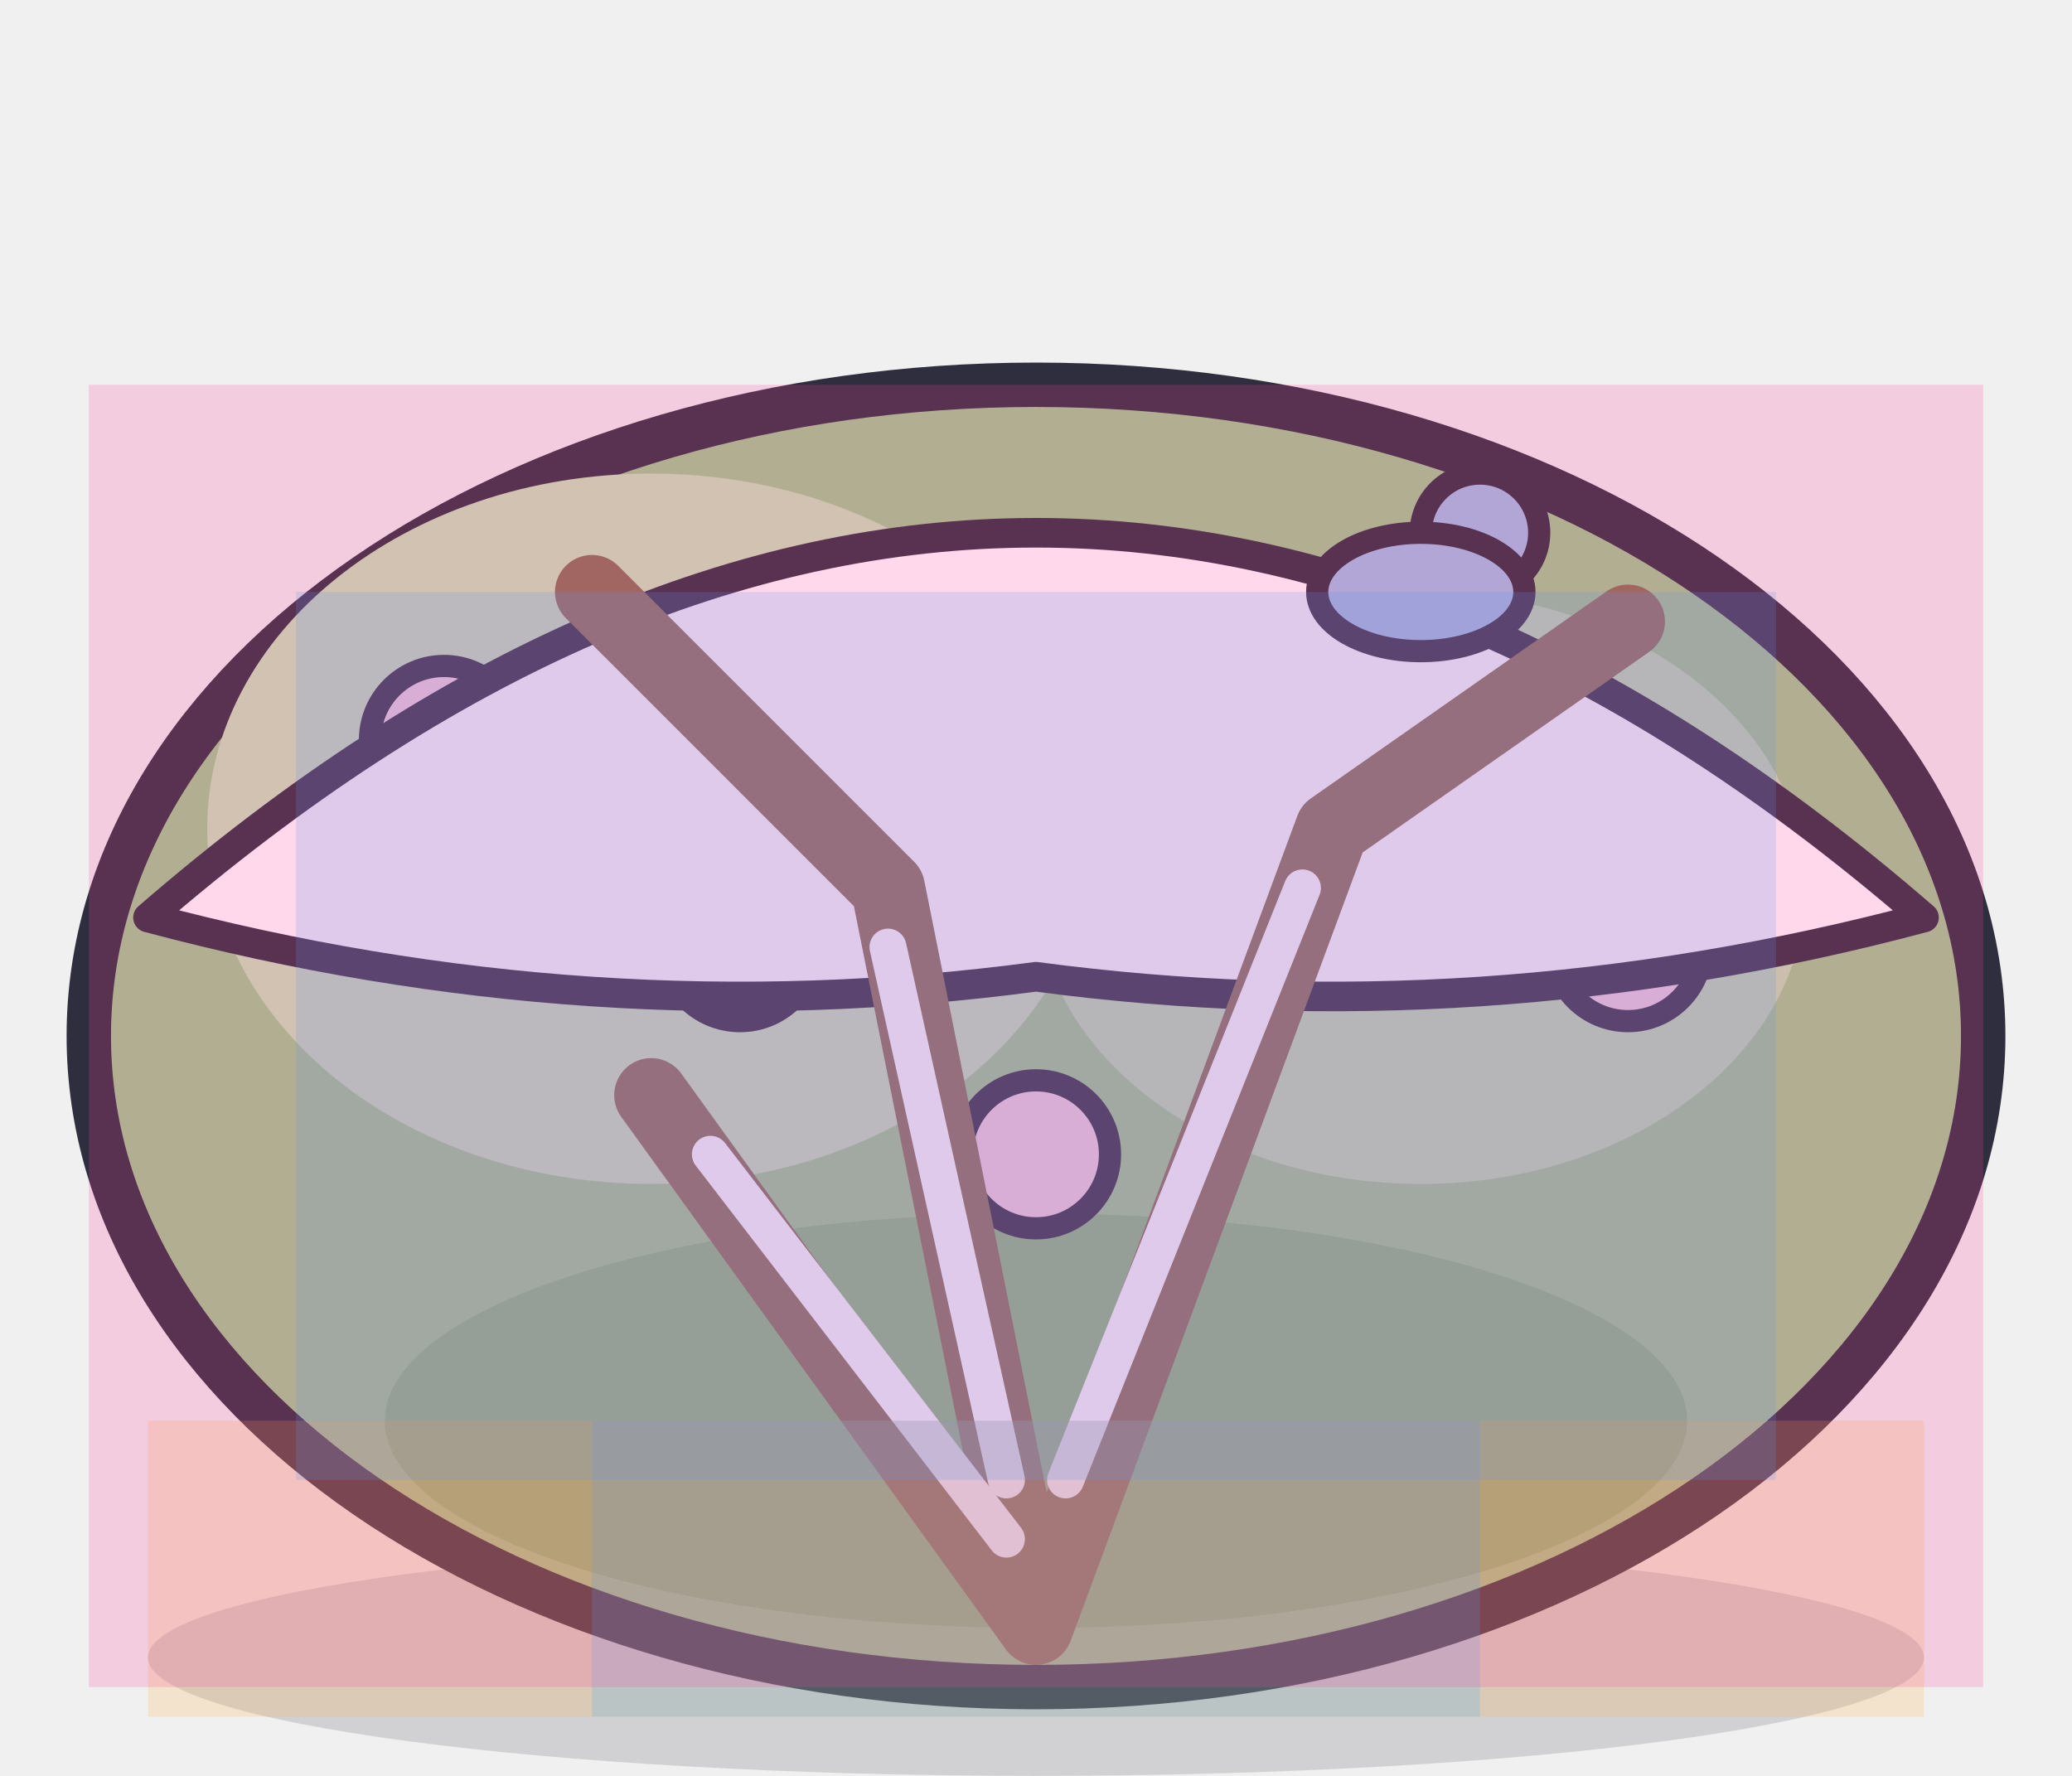
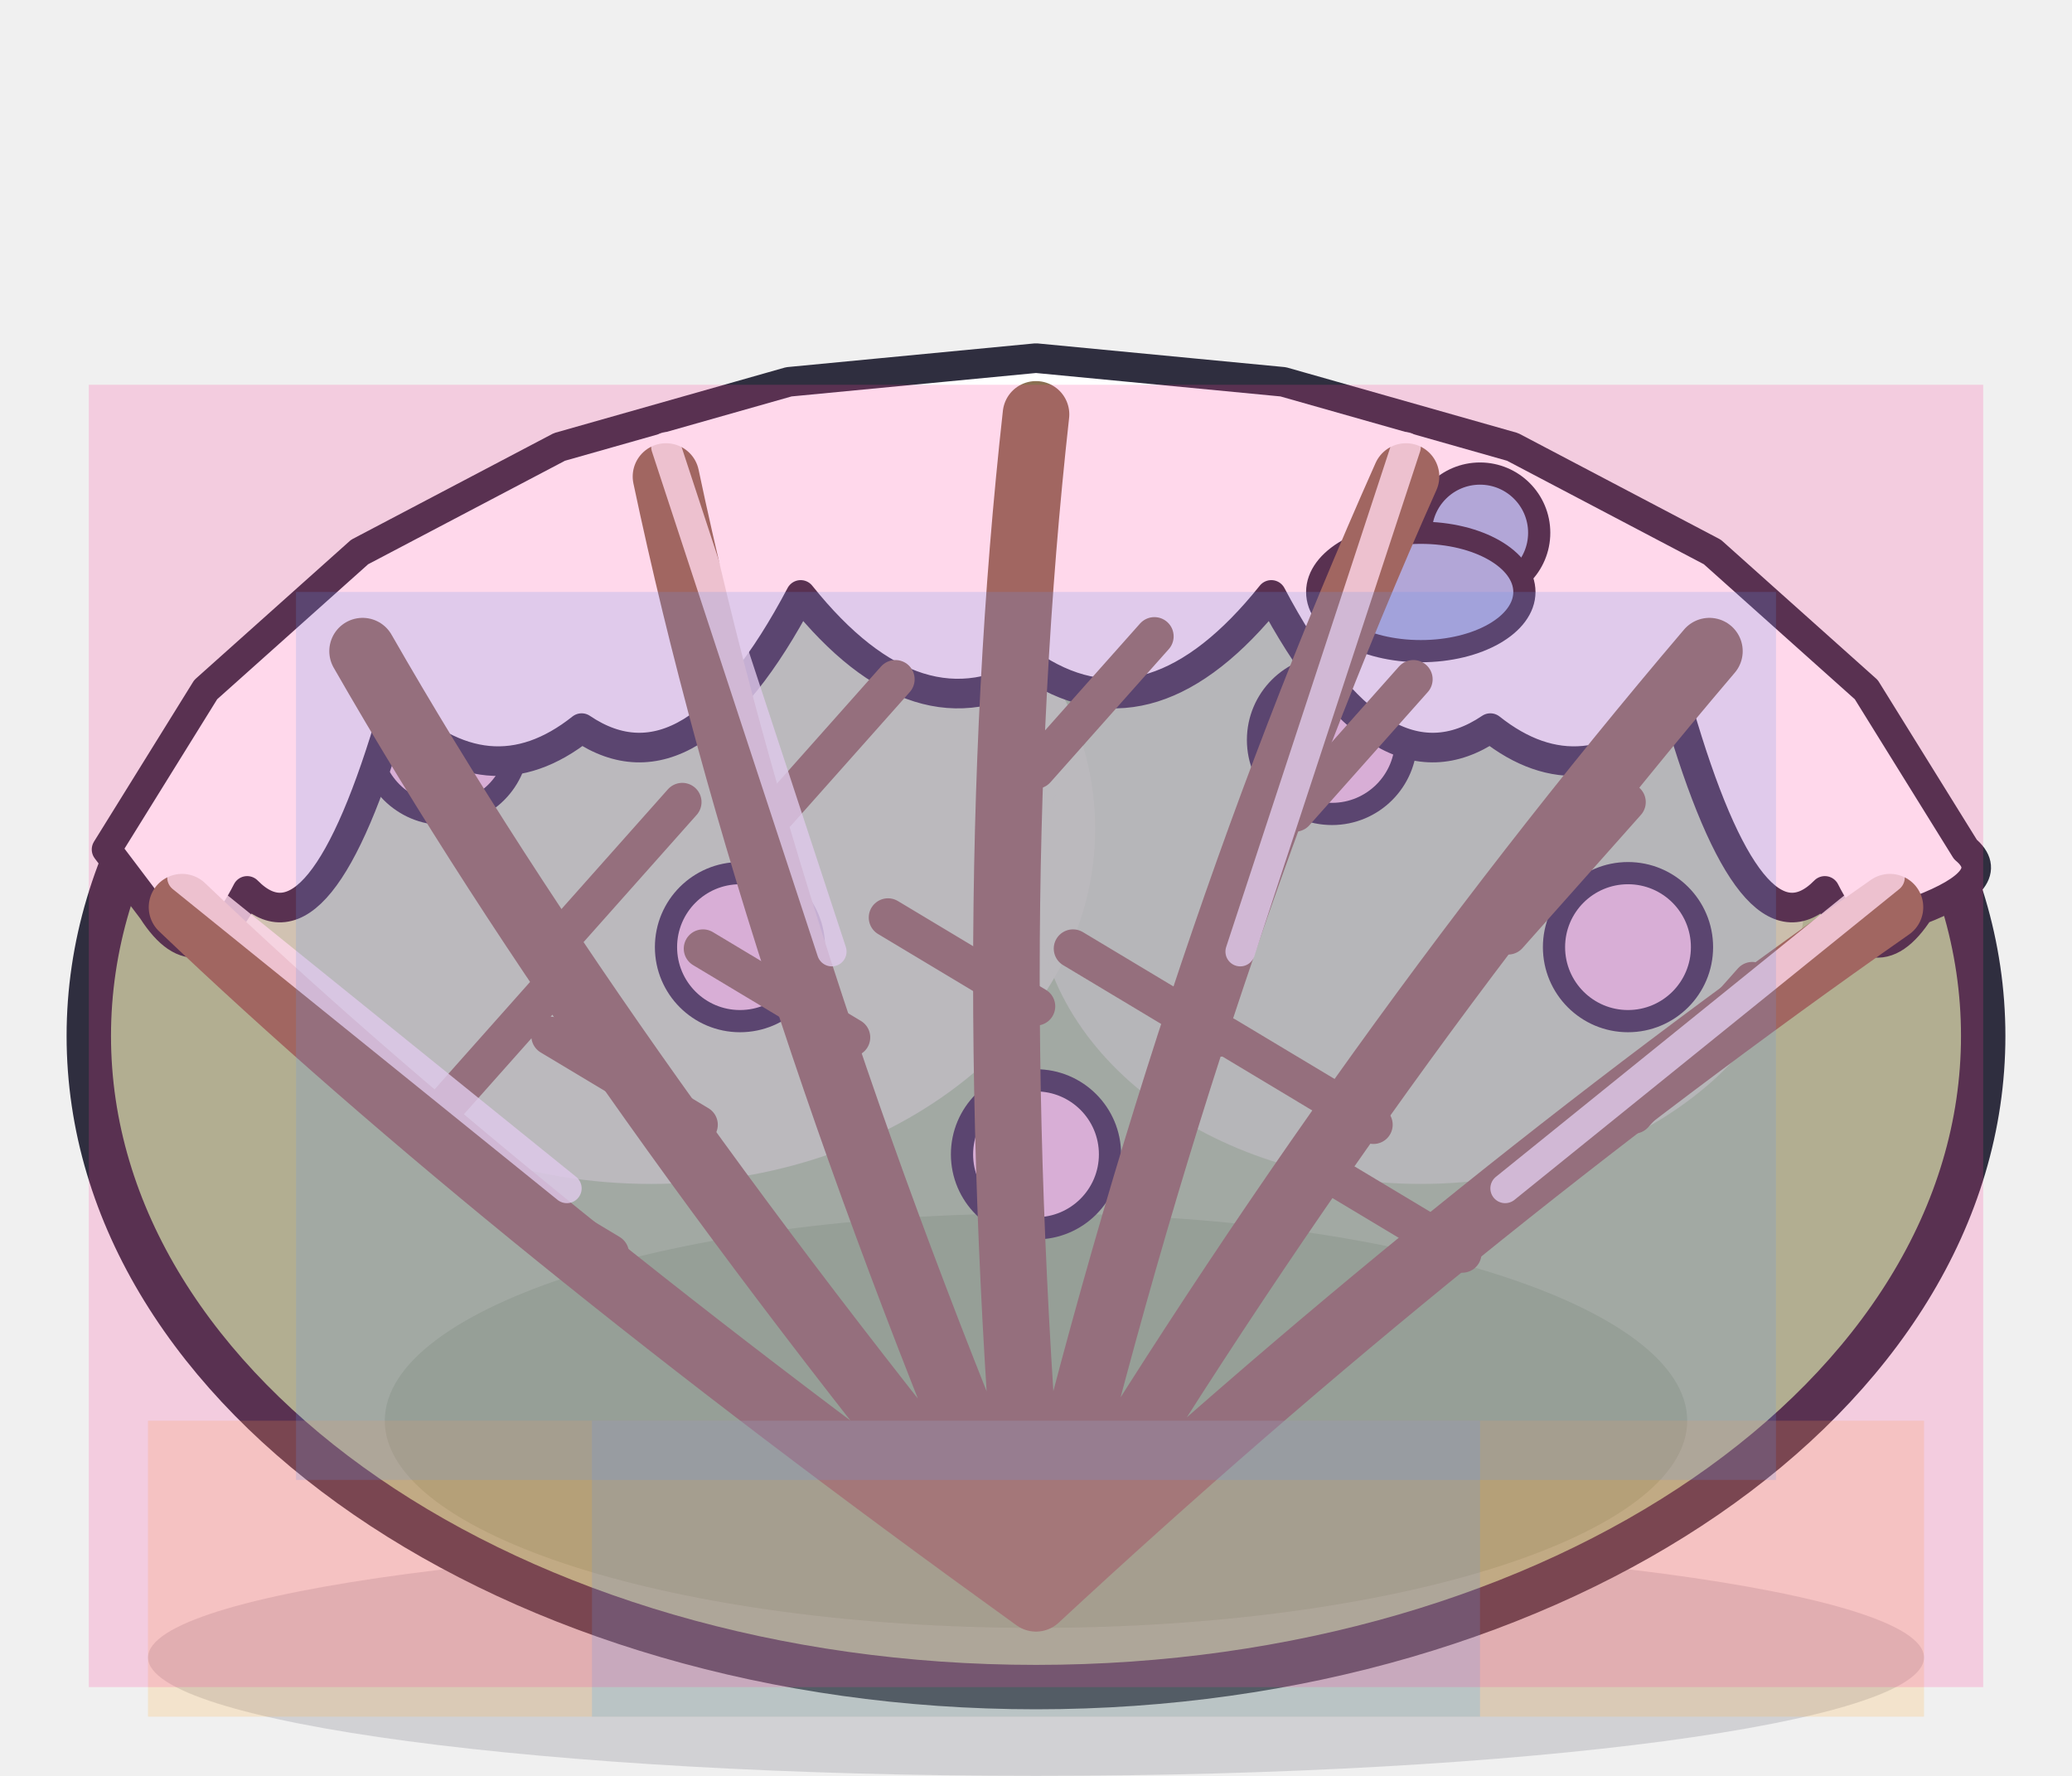
<svg xmlns="http://www.w3.org/2000/svg" viewBox="0 0 140 120" width="140" height="120">
  <g id="stín">
    <ellipse cx="70" cy="112" rx="60" ry="8" fill="#2F2E3F" stroke="none" opacity="0.16" />
  </g>
  <g id="keř">
    <ellipse cx="70" cy="70" rx="64" ry="44" fill="#9FCB8F" stroke="#2F2E3F" stroke-width="3" stroke-linejoin="round" stroke-linecap="round" />
    <ellipse cx="44" cy="56" rx="30" ry="24" fill="#C5E3B8" stroke="none" />
    <ellipse cx="96" cy="60" rx="26" ry="20" fill="#C5E3B8" stroke="none" opacity="0.8" />
    <ellipse cx="70" cy="96" rx="44" ry="14" fill="#7FB06F" stroke="none" opacity="0.6" />
  </g>
  <g id="stav: květy" data-state="hidden">
    <circle cx="30" cy="50" r="5" fill="#F3D3DE" stroke="#2F2E3F" stroke-width="1.5" stroke-linejoin="round" stroke-linecap="round" />
    <circle cx="50" cy="64" r="5" fill="#F3D3DE" stroke="#2F2E3F" stroke-width="1.5" stroke-linejoin="round" stroke-linecap="round" />
    <circle cx="70" cy="78" r="5" fill="#F3D3DE" stroke="#2F2E3F" stroke-width="1.5" stroke-linejoin="round" stroke-linecap="round" />
    <circle cx="90" cy="50" r="5" fill="#F3D3DE" stroke="#2F2E3F" stroke-width="1.5" stroke-linejoin="round" stroke-linecap="round" />
    <circle cx="110" cy="64" r="5" fill="#F3D3DE" stroke="#2F2E3F" stroke-width="1.5" stroke-linejoin="round" stroke-linecap="round" />
  </g>
  <g id="stav: sníh" data-state="hidden">
-     <path d="M 10 62 Q 70 10 130 62 Q 100 70 70 66 Q 40 70 10 62 Z" fill="#FFFFFF" stroke="#2F2E3F" stroke-width="2" stroke-linejoin="round" stroke-linecap="round" />
+     <path d="M 7.2 57.4 L 13.9 46.6 L 24.3 37.3 L 37.8 30.2 L 53.3 25.8 L 70.0 24.2 L 86.7 25.8 L 102.2 30.2 L 115.7 37.3 L 126.1 46.6 L 132.8 57.4 Q 135.2 59.4 129.7 61.5 Q 126.5 66.5 123.3 60.2 Q 118.4 65.2 113.4 48.0 Q 107.0 54.2 100.7 49.2 Q 93.3 54.2 85.9 40.2 Q 77.9 50.2 70.0 45.2 Q 62.1 50.2 54.1 40.2 Q 46.7 54.2 39.3 49.2 Q 33.0 54.2 26.6 48.0 Q 21.6 65.2 16.7 60.2 Q 13.5 66.5 10.3 61.5 Z" fill="#FFFFFF" stroke="#2F2E3F" stroke-width="2" stroke-linejoin="round" stroke-linecap="round" />
  </g>
  <g id="stav: ptáci" data-state="hidden">
    <circle cx="100" cy="36" r="4" fill="#9FC0E6" stroke="#2F2E3F" stroke-width="1.5" stroke-linejoin="round" stroke-linecap="round" />
    <ellipse cx="96" cy="40" rx="7" ry="4" fill="#9FC0E6" stroke="#2F2E3F" stroke-width="1.5" stroke-linejoin="round" stroke-linecap="round" />
  </g>
  <g id="stav: holý" data-state="hidden">
-     <path d="M 70 110 L 60 60 M 70 110 L 90 56 M 60 60 L 40 40 M 90 56 L 110 42 M 70 110 L 44 74" fill="none" stroke="#8A7052" stroke-width="5" stroke-linejoin="round" stroke-linecap="round" />
-     <path d="M 68 100 L 60 64 M 72 100 L 88 60 M 68 104 L 48 78" fill="none" stroke="#FFFFFF" stroke-width="2.5" stroke-linejoin="round" stroke-linecap="round" />
+     <path d="M 70 108 Q 34.3 82.3 12.3 61.3 M 70 108 Q 41.0 72.8 24.5 44.0 M 70 108 Q 52.2 66.3 45.0 32.2 M 70 108 Q 66.0 64.0 70.0 28.0 M 70 108 Q 79.8 66.3 95.0 32.2 M 70 108 Q 91.0 72.8 115.5 44.0 M 70 108 Q 97.7 82.3 127.7 61.3" fill="none" stroke="#8A7052" stroke-width="4.5" stroke-linejoin="round" stroke-linecap="round" />
+     <path d="M 41.2 84.7 l -10.0 -6.0 M 29.6 75.3 l 8.0 -9.0 M 47.2 76.0 l -10.0 -6.0 M 38.1 63.2 l 8.0 -9.0 M 57.5 70.1 l -10.0 -6.0 M 52.5 54.9 l 8.0 -9.0 M 70.0 68.0 l -10.0 -6.0 M 70.0 52.0 l 8.0 -9.0 M 82.5 70.1 l -10.0 -6.0 M 87.5 54.9 l 8.0 -9.0 M 92.8 76.0 l -10.0 -6.0 M 101.9 63.2 l 8.0 -9.0 M 98.8 84.7 l -10.0 -6.0 M 110.4 75.3 l 8.0 -9.0" fill="none" stroke="#8A7052" stroke-width="2.6" stroke-linejoin="round" stroke-linecap="round" />
+     <path d="M 38.3 80.3 L 12.3 59.3 M 56.2 64.3 L 45.0 30.2 M 83.8 64.3 L 95.0 30.2 M 101.7 80.3 L 127.7 59.3" fill="none" stroke="#FFFFFF" stroke-width="2" stroke-linejoin="round" stroke-linecap="round" opacity="0.8" />
  </g>
  <rect id="@pata" x="10" y="96" width="120" height="20" fill="#FFB13D" opacity="0.2" />
  <rect id="@úkryt v" x="20" y="40" width="100" height="60" fill="#3DA9FF" opacity="0.2" />
  <rect id="@úkryt za" x="40" y="96" width="60" height="20" fill="#3DA9FF" opacity="0.2" />
  <rect id="@dotyk" x="6" y="26" width="128" height="88" fill="#FF3D9A" opacity="0.2" />
</svg>
